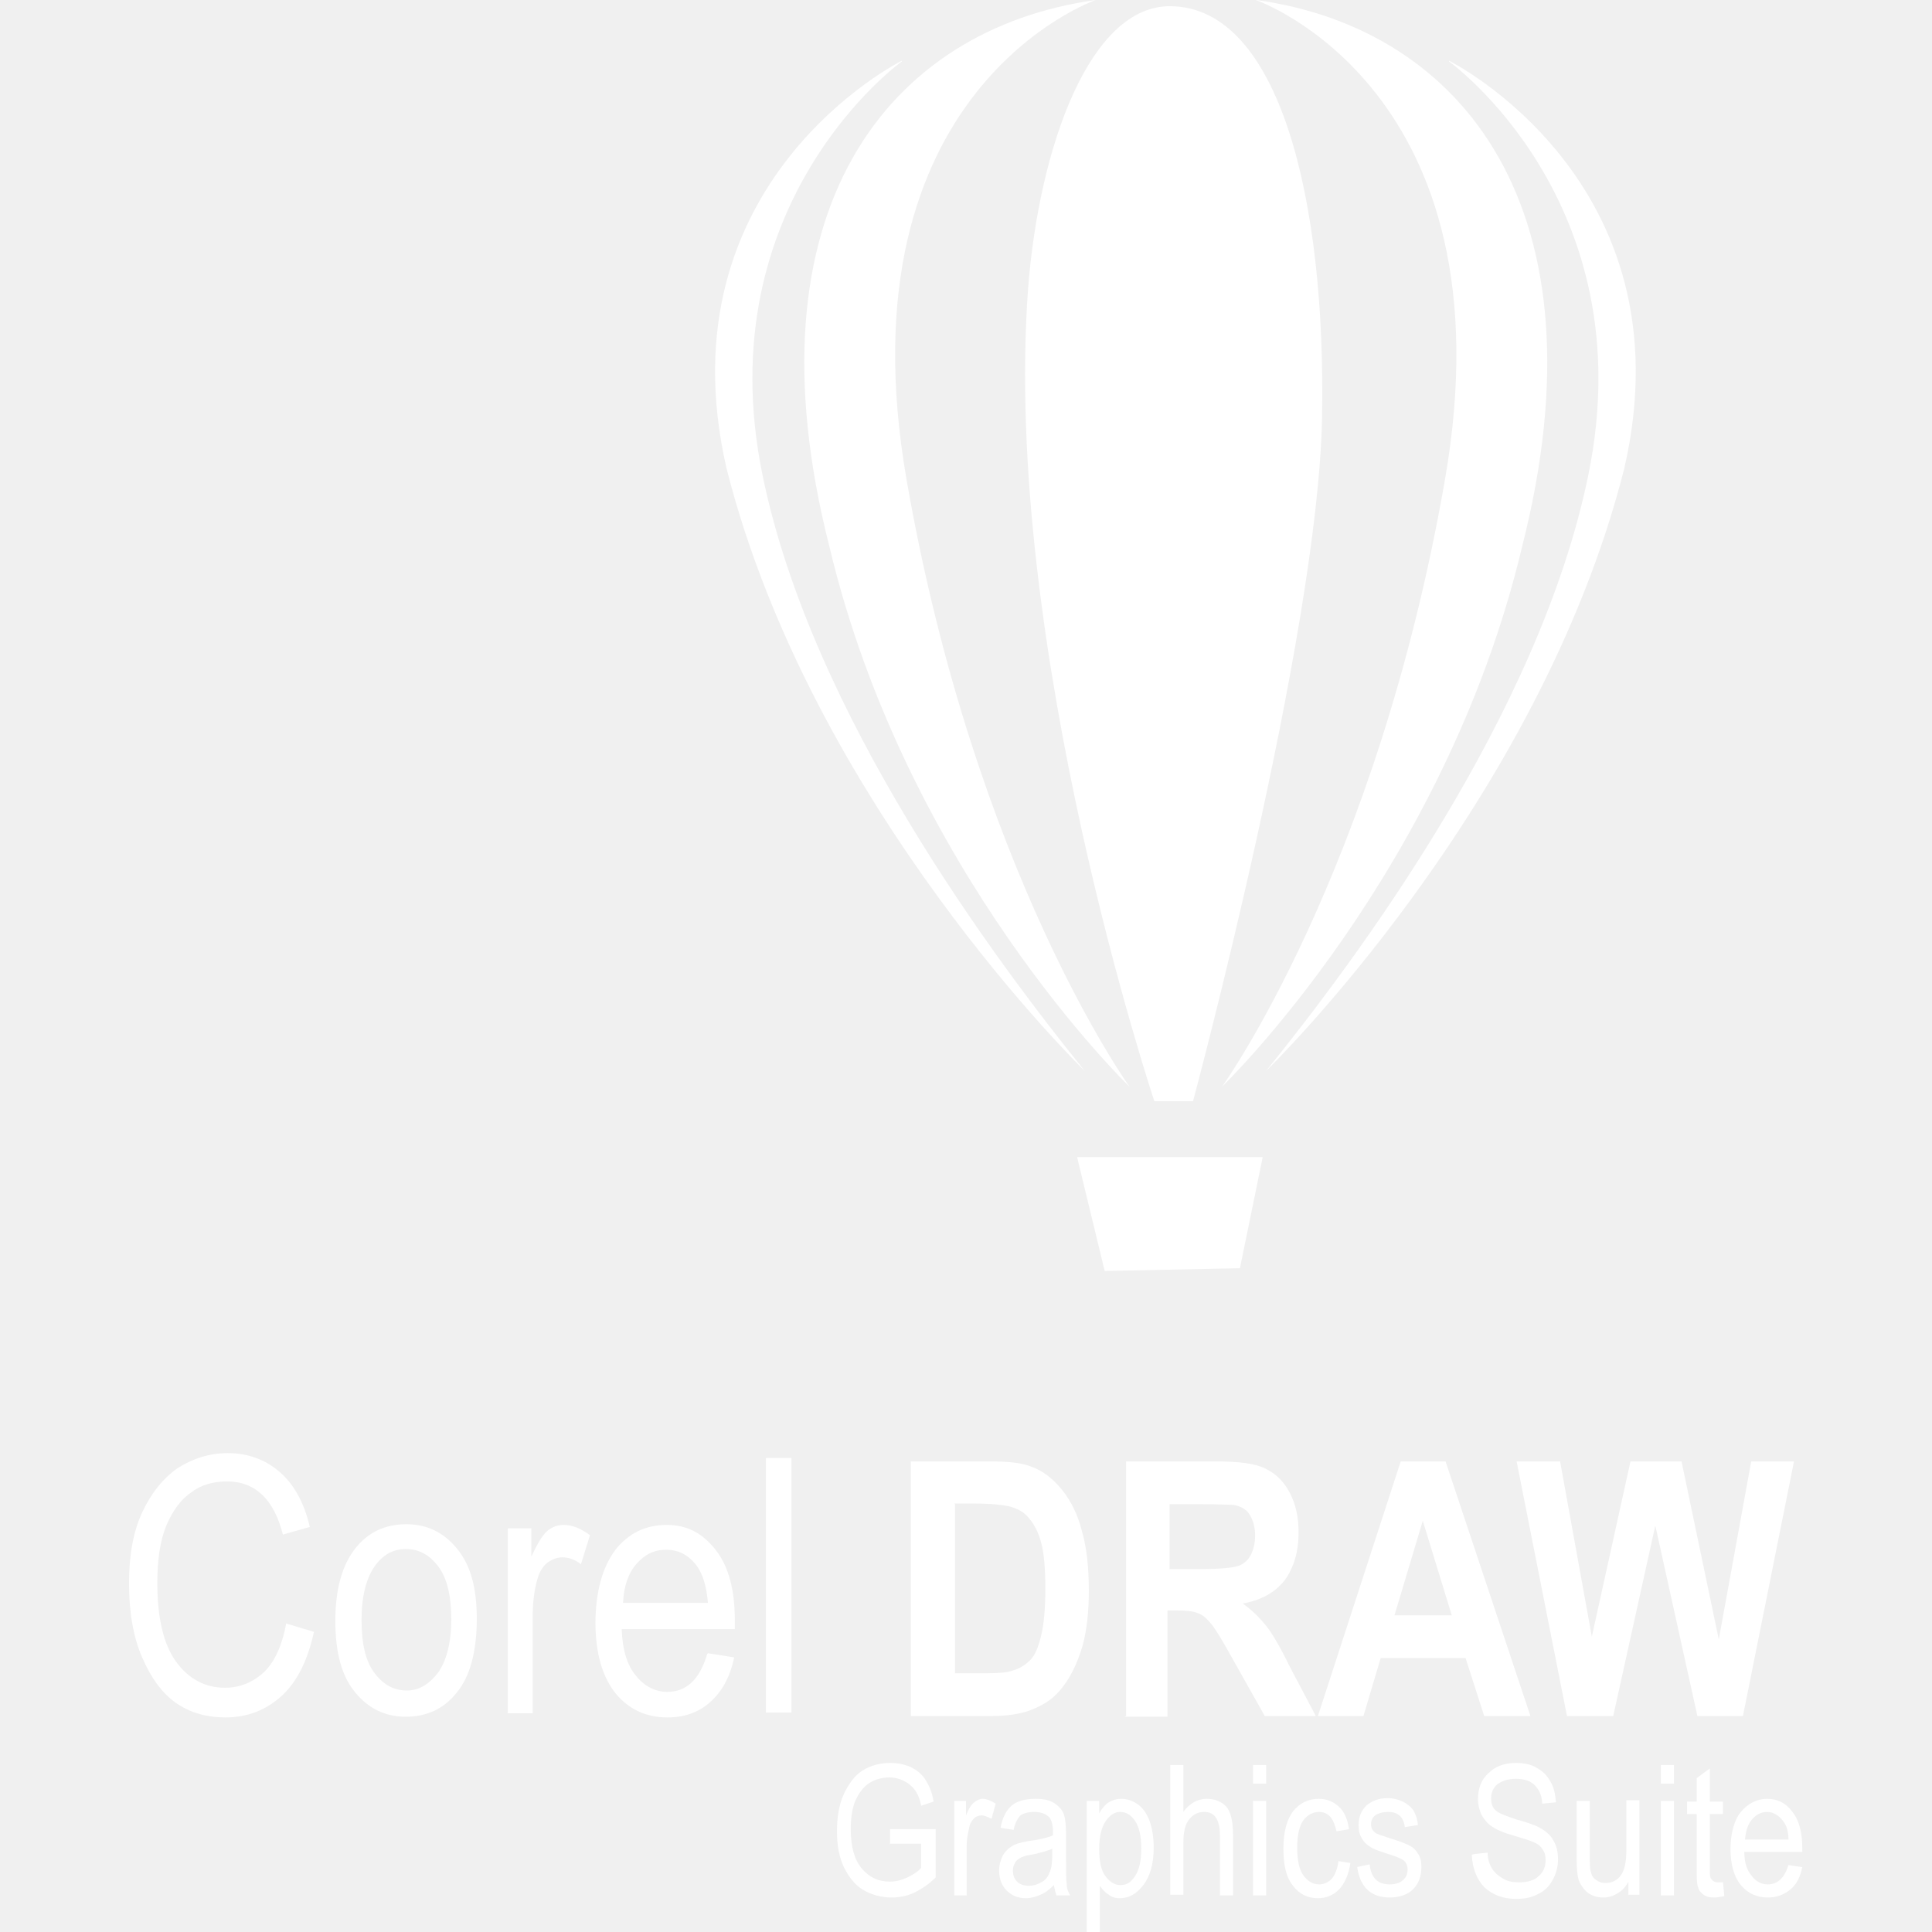
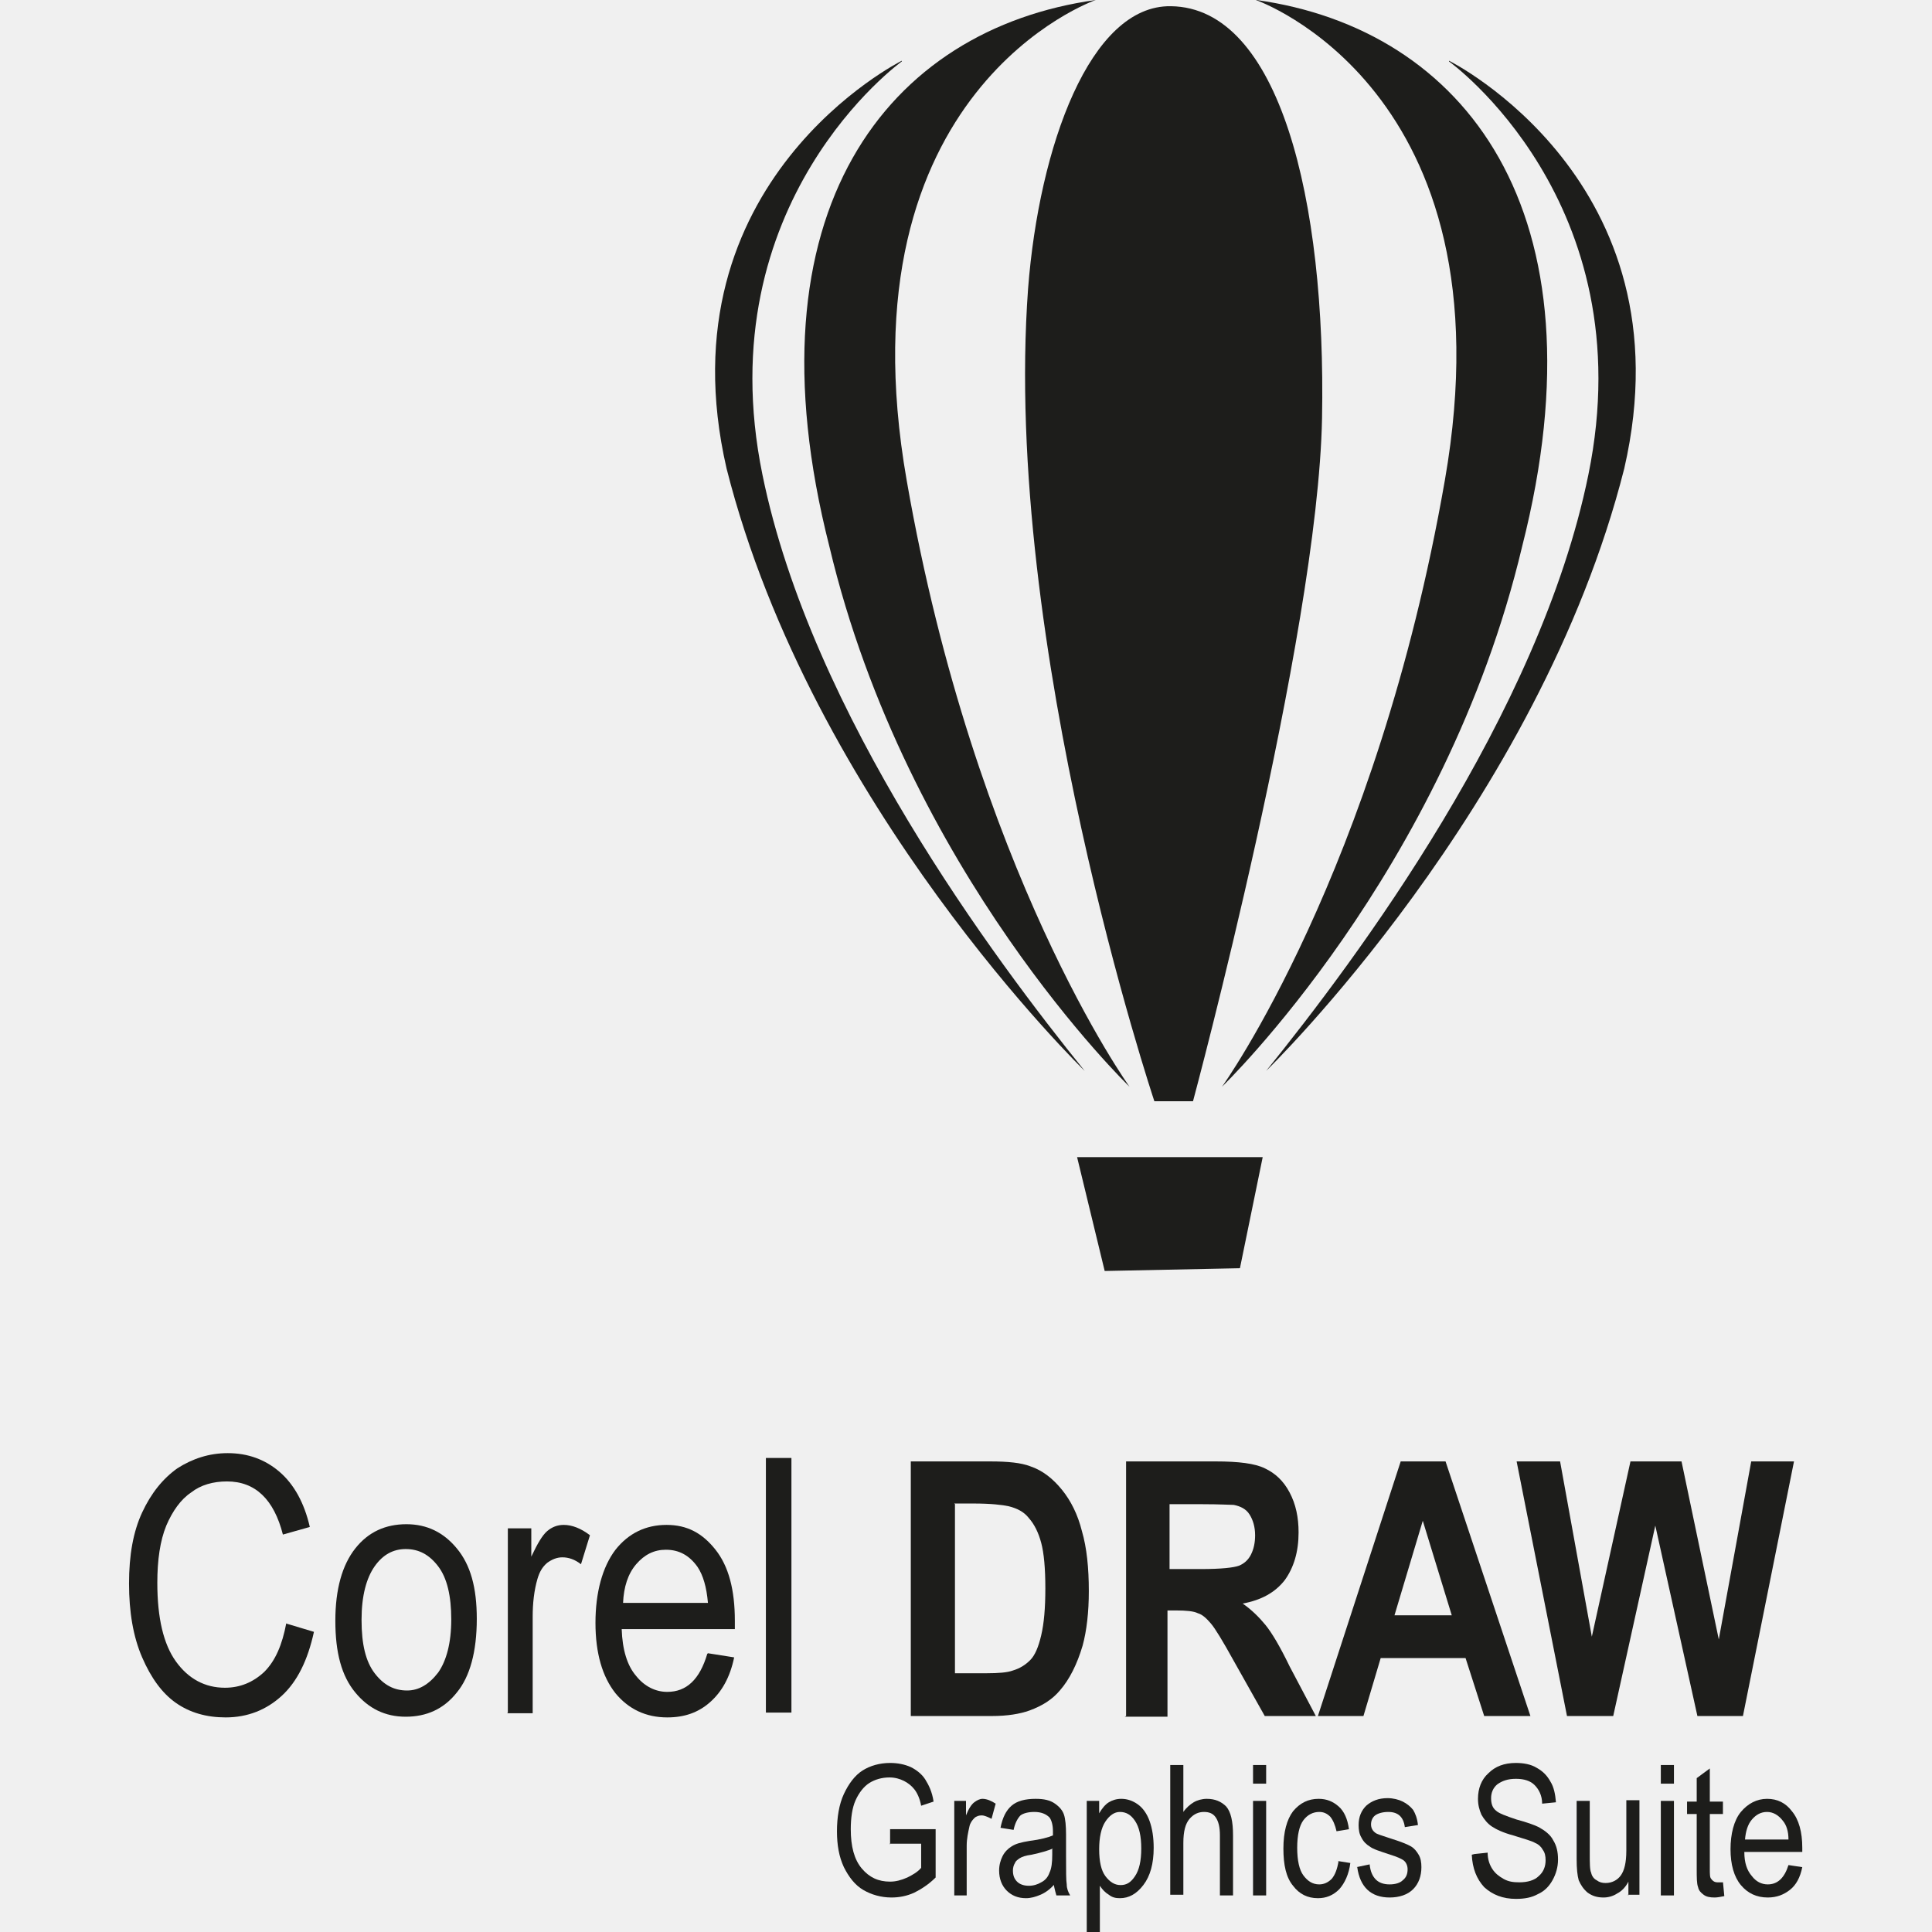
<svg xmlns="http://www.w3.org/2000/svg" id="Capa_1" version="1.1" viewBox="0 0 28 28">
  <defs>
    <style>
      .st0 {
-         fill: #fff;
+         fill: #1d1d1b;
      }
    </style>
  </defs>
  <path class="st0" d="M4.15,23.53l.4.12c-.09.41-.24.72-.47.93-.22.2-.49.31-.81.31-.28,0-.52-.07-.72-.21-.2-.14-.36-.36-.49-.66-.13-.3-.19-.66-.19-1.07s.06-.75.19-1.03c.13-.28.3-.49.51-.64.22-.14.46-.22.73-.22.29,0,.54.09.75.27.21.18.36.45.44.8l-.39.11c-.13-.51-.4-.77-.81-.77-.2,0-.38.05-.52.16-.15.1-.27.27-.36.48-.09.22-.13.5-.13.83,0,.51.09.89.27,1.14.18.25.42.38.71.38.22,0,.41-.08.57-.23.16-.16.26-.39.32-.71" />
  <path class="st0" d="M4.86,23.49c0-.46.1-.81.29-1.05.19-.24.44-.35.74-.35s.54.12.73.35c.2.24.29.57.29,1.02,0,.48-.1.84-.29,1.07-.19.24-.44.35-.74.35s-.54-.12-.73-.35c-.2-.24-.29-.58-.29-1.04M5.24,23.48c0,.35.06.6.19.77.13.17.28.25.47.25.17,0,.32-.09.45-.26.12-.17.19-.43.19-.77s-.06-.6-.19-.77c-.13-.17-.28-.25-.47-.25-.18,0-.33.08-.45.25-.12.17-.19.43-.19.77" />
  <path class="st0" d="M7.36,24.82v-2.67h.34v.41c.09-.19.16-.31.23-.37.07-.06.15-.09.24-.09.12,0,.25.05.38.15l-.13.42c-.09-.07-.18-.1-.27-.1-.08,0-.15.03-.22.08-.07.06-.11.13-.14.23-.05.17-.07.36-.07.55v1.4h-.37Z" />
  <path class="st0" d="M10.26,23.96l.38.06c-.06.29-.18.5-.35.65-.17.15-.37.22-.62.22-.31,0-.56-.12-.75-.35-.19-.24-.29-.58-.29-1.02s.1-.81.29-1.06c.19-.24.44-.36.74-.36s.52.12.71.36c.19.24.28.58.28,1.03v.12h-1.64c.01.3.08.53.21.68.12.15.28.23.45.23.28,0,.47-.18.58-.55M9.04,23.23h1.22c-.02-.23-.07-.4-.15-.52-.12-.17-.27-.25-.46-.25-.17,0-.31.07-.43.21-.12.14-.18.33-.19.56" />
  <rect class="st0" x="11.1" y="21.13" width=".37" height="3.69" />
  <path class="st0" d="M12.9,26.73v-.22h.66s0,.7,0,.7c-.1.1-.21.17-.31.22-.11.05-.22.07-.33.07-.15,0-.29-.04-.41-.11s-.21-.19-.28-.33c-.07-.15-.1-.32-.1-.52s.03-.39.1-.54c.07-.15.16-.27.27-.34.11-.07.25-.11.4-.11.11,0,.21.02.3.06.08.04.16.1.21.18.05.08.1.18.12.32l-.18.06c-.02-.11-.06-.19-.1-.24-.04-.05-.09-.09-.15-.12-.06-.03-.13-.05-.21-.05-.11,0-.21.03-.29.08-.08.05-.15.14-.2.25s-.07.26-.07.42c0,.25.05.44.16.57.11.13.24.19.41.19.08,0,.16-.02.25-.06.08-.04.15-.08.2-.14v-.35h-.46Z" />
  <path class="st0" d="M13.83,27.47v-1.37h.17v.21c.04-.1.08-.16.12-.19.04-.03.08-.05.12-.05.06,0,.13.03.19.07l-.06.22s-.09-.05-.14-.05c-.04,0-.08.01-.11.04-.03.03-.06.07-.07.12-.02.09-.04.18-.04.28v.72h-.19Z" />
  <path class="st0" d="M15.28,27.31c-.06.07-.13.12-.2.15-.07.03-.14.05-.21.05-.12,0-.21-.04-.28-.11-.07-.07-.11-.17-.11-.29,0-.08.02-.15.05-.21.03-.06.08-.11.13-.14.06-.04.14-.06.26-.08.16-.02.27-.05.34-.08v-.06c0-.09-.02-.16-.05-.2-.05-.05-.12-.08-.22-.08-.09,0-.16.02-.2.05-.04.04-.08.11-.1.21l-.19-.03c.03-.15.08-.25.16-.32.08-.07.2-.1.35-.1.12,0,.21.02.28.07.07.05.11.1.13.16.02.06.03.16.03.29v.31c0,.22,0,.35.01.41,0,.06.02.11.05.16h-.2s-.03-.1-.04-.17M15.26,26.79c-.07.03-.17.06-.31.09-.08.01-.14.03-.17.05-.03.02-.06.04-.07.07-.02.03-.03.07-.03.11,0,.07.02.12.06.16.04.04.1.06.17.06.07,0,.13-.02.18-.05.06-.03.1-.08.12-.14.03-.06.04-.15.04-.26v-.08Z" />
  <path class="st0" d="M15.75,28v-1.9h.18v.18c.04-.07.09-.13.14-.16.05-.03.11-.05.18-.05.09,0,.17.03.24.08.07.05.13.13.17.24.04.11.06.24.06.39,0,.23-.05.41-.15.54-.1.13-.21.19-.34.19-.06,0-.11-.01-.16-.05-.05-.03-.09-.07-.13-.13v.67h-.19ZM15.93,26.8c0,.18.03.31.09.39.06.08.13.13.22.13s.15-.04.21-.13c.06-.09.09-.22.09-.4s-.03-.31-.09-.4c-.06-.09-.13-.13-.22-.13-.08,0-.15.05-.21.14-.06.09-.09.23-.09.4" />
  <path class="st0" d="M16.96,27.47v-1.89h.19v.68c.04-.06.1-.11.15-.14.05-.03.12-.05.19-.05.12,0,.21.04.28.11.07.08.1.22.1.42v.87h-.19v-.87c0-.12-.02-.2-.06-.26s-.1-.08-.17-.08c-.08,0-.15.03-.21.1-.06.07-.09.18-.09.35v.75h-.19Z" />
  <path class="st0" d="M18.16,25.58h.19v.27h-.19v-.27ZM18.16,26.1h.19v1.37h-.19v-1.37Z" />
  <path class="st0" d="M19.38,26.97l.19.03c-.02.16-.08.29-.16.38-.09.09-.19.13-.31.13-.15,0-.27-.06-.36-.18-.1-.12-.14-.3-.14-.54s.05-.42.14-.54c.1-.12.22-.18.37-.18.12,0,.21.04.29.11.08.07.13.18.15.33l-.18.03c-.02-.09-.05-.16-.09-.21-.05-.05-.1-.07-.16-.07-.09,0-.17.04-.23.12-.06.08-.09.22-.09.4s.03.32.09.4c.06.08.13.13.23.13.07,0,.13-.03.18-.08.05-.06.08-.14.1-.26" />
  <path class="st0" d="M19.66,27.06l.19-.04c.01.1.04.17.09.22.05.05.12.07.2.07s.15-.02.19-.06c.05-.04.07-.09.07-.16,0-.05-.02-.1-.06-.13-.03-.02-.09-.05-.19-.08-.15-.05-.25-.08-.3-.12-.05-.03-.09-.07-.12-.13-.03-.05-.04-.11-.04-.18,0-.12.04-.21.11-.28.08-.07.18-.11.31-.11.08,0,.16.02.22.05.06.03.11.07.15.12.03.05.06.12.07.22l-.19.03c-.02-.15-.1-.22-.24-.22-.08,0-.15.02-.19.05-.04.03-.06.08-.06.13s.02.09.06.12c.02.02.09.04.21.08.16.05.26.09.31.12.05.03.08.07.11.12.03.05.04.11.04.18,0,.13-.04.24-.12.32-.08.08-.2.12-.34.12-.27,0-.43-.15-.47-.44" />
  <path class="st0" d="M21.37,26.87l.19-.02c0,.1.03.18.07.24.04.06.09.1.16.14s.14.05.23.05c.12,0,.22-.03.28-.09.07-.06.1-.14.1-.23,0-.06-.01-.11-.04-.15-.02-.04-.06-.08-.11-.1-.05-.03-.16-.06-.32-.11-.15-.04-.25-.09-.31-.13-.06-.04-.11-.1-.15-.17-.03-.07-.05-.14-.05-.23,0-.15.05-.28.15-.37.1-.1.23-.15.4-.15.11,0,.22.02.3.07.09.05.15.11.2.2.05.08.07.18.08.3l-.2.02c0-.12-.05-.21-.11-.27-.06-.06-.15-.09-.27-.09s-.2.03-.27.08c-.06.05-.09.12-.09.2,0,.08.02.14.07.18.04.04.15.08.3.13.15.04.26.08.32.11.09.05.17.11.21.19.05.08.07.17.07.28s-.03.21-.08.3c-.05.09-.12.16-.21.2-.09.05-.19.07-.32.07-.19,0-.34-.06-.46-.17-.11-.12-.17-.27-.18-.47" />
  <path class="st0" d="M23.6,27.47v-.2c-.04.08-.1.14-.16.17-.06.04-.13.06-.2.06-.09,0-.16-.02-.23-.07-.06-.05-.1-.11-.13-.18-.02-.07-.03-.17-.03-.3v-.85h.19v.76c0,.14,0,.24.02.28.01.05.04.09.08.11.04.03.08.04.13.04.09,0,.17-.04.22-.11.05-.07.08-.18.08-.36v-.73h.19v1.37h-.17Z" />
  <path class="st0" d="M24.07,25.58h.19v.27h-.19v-.27ZM24.07,26.1h.19v1.37h-.19v-1.37Z" />
  <path class="st0" d="M24.97,27.27l.02.21c-.05.01-.1.02-.14.02-.07,0-.12-.01-.16-.04-.04-.03-.07-.06-.08-.11-.02-.05-.02-.14-.02-.27v-.79h-.14v-.18h.14v-.34l.19-.14v.48h.19v.18h-.19v.8c0,.07,0,.12.02.14.02.03.05.05.09.05.02,0,.05,0,.08,0" />
  <path class="st0" d="M25.92,27.03l.2.03c-.03.15-.09.26-.18.33-.09.07-.19.11-.32.11-.16,0-.29-.06-.39-.18-.1-.12-.15-.3-.15-.52s.05-.42.15-.54c.1-.12.23-.19.38-.19s.27.06.36.18c.1.12.15.3.15.53v.06h-.84c0,.16.04.27.11.35.06.08.14.12.23.12.14,0,.24-.09.3-.28M25.29,26.66h.63c0-.12-.03-.21-.08-.27-.06-.08-.14-.13-.23-.13-.09,0-.16.04-.22.11-.06.07-.09.17-.1.29" />
  <path class="st0" d="M13.22,21.18h1.13c.26,0,.45.02.58.07.18.06.33.18.46.34.13.16.23.36.29.6.07.24.1.53.1.87,0,.3-.03.57-.09.79-.08.27-.19.49-.33.65-.11.13-.25.22-.44.29-.14.05-.32.08-.55.08h-1.17v-3.69ZM13.84,21.8v2.45h.46c.17,0,.3-.01.38-.04.1-.03.18-.08.25-.15.07-.07.12-.19.16-.36.04-.17.06-.39.06-.68s-.02-.51-.06-.66c-.04-.15-.1-.27-.18-.36-.07-.09-.17-.14-.29-.17-.09-.02-.26-.04-.51-.04h-.28Z" />
  <path class="st0" d="M16.32,24.87v-3.69h1.3c.33,0,.57.03.71.1.15.07.27.18.36.35.09.17.13.36.13.58,0,.28-.07.51-.2.69-.14.18-.34.29-.61.34.13.09.24.2.33.31.09.11.21.31.35.6l.38.72h-.74l-.45-.8c-.16-.29-.27-.47-.33-.54-.06-.07-.12-.13-.19-.15-.06-.03-.17-.04-.31-.04h-.13v1.54h-.62ZM16.94,22.74h.46c.3,0,.48-.02.56-.05.07-.03.13-.08.17-.16s.06-.17.06-.28c0-.12-.03-.22-.08-.3-.05-.08-.13-.12-.23-.14-.05,0-.2-.01-.45-.01h-.48v.94Z" />
  <path class="st0" d="M22.18,24.87h-.67l-.27-.84h-1.23l-.25.84h-.66l1.2-3.69h.65l1.23,3.69ZM21.04,23.41l-.42-1.37-.41,1.37h.84Z" />
  <polygon class="st0" points="22.71 24.87 21.98 21.18 22.61 21.18 23.07 23.72 23.63 21.18 24.37 21.18 24.91 23.76 25.38 21.18 26 21.18 25.26 24.87 24.6 24.87 23.99 22.11 23.38 24.87 22.71 24.87" />
  <path class="st0" d="M18.2,0s3.73,1.29,2.74,6.96c-.99,5.68-3.23,8.79-3.23,8.79,0,0,3.23-3.11,4.35-7.83,1.24-4.87-.85-7.5-3.85-7.92" />
  <path class="st0" d="M21,.89s2.83,2.03,2.02,5.99c-.71,3.48-3.37,7.03-4.67,8.64,0,0,3.95-3.83,5.19-8.73.96-4.17-2.54-5.91-2.54-5.91" />
  <path class="st0" d="M15.88,0s-3.73,1.29-2.74,6.96c.99,5.68,3.23,8.79,3.23,8.79,0,0-3.23-3.11-4.35-7.83-1.24-4.87.85-7.5,3.86-7.92" />
  <path class="st0" d="M13.07.89s-2.83,2.03-2.02,5.99c.71,3.48,3.37,7.03,4.67,8.64,0,0-3.95-3.83-5.19-8.73-.96-4.17,2.54-5.91,2.54-5.91" />
  <path class="st0" d="M16.74,15.96h.55s1.81-6.73,1.87-9.9c.06-3.17-.62-5.95-2.19-5.97-1.17-.02-1.91,2.03-2.07,4.09-.38,5.17,1.83,11.78,1.83,11.78" />
  <polygon class="st0" points="15.61 16.77 18.3 16.77 17.97 18.38 16.01 18.42 15.61 16.77" />
</svg>
